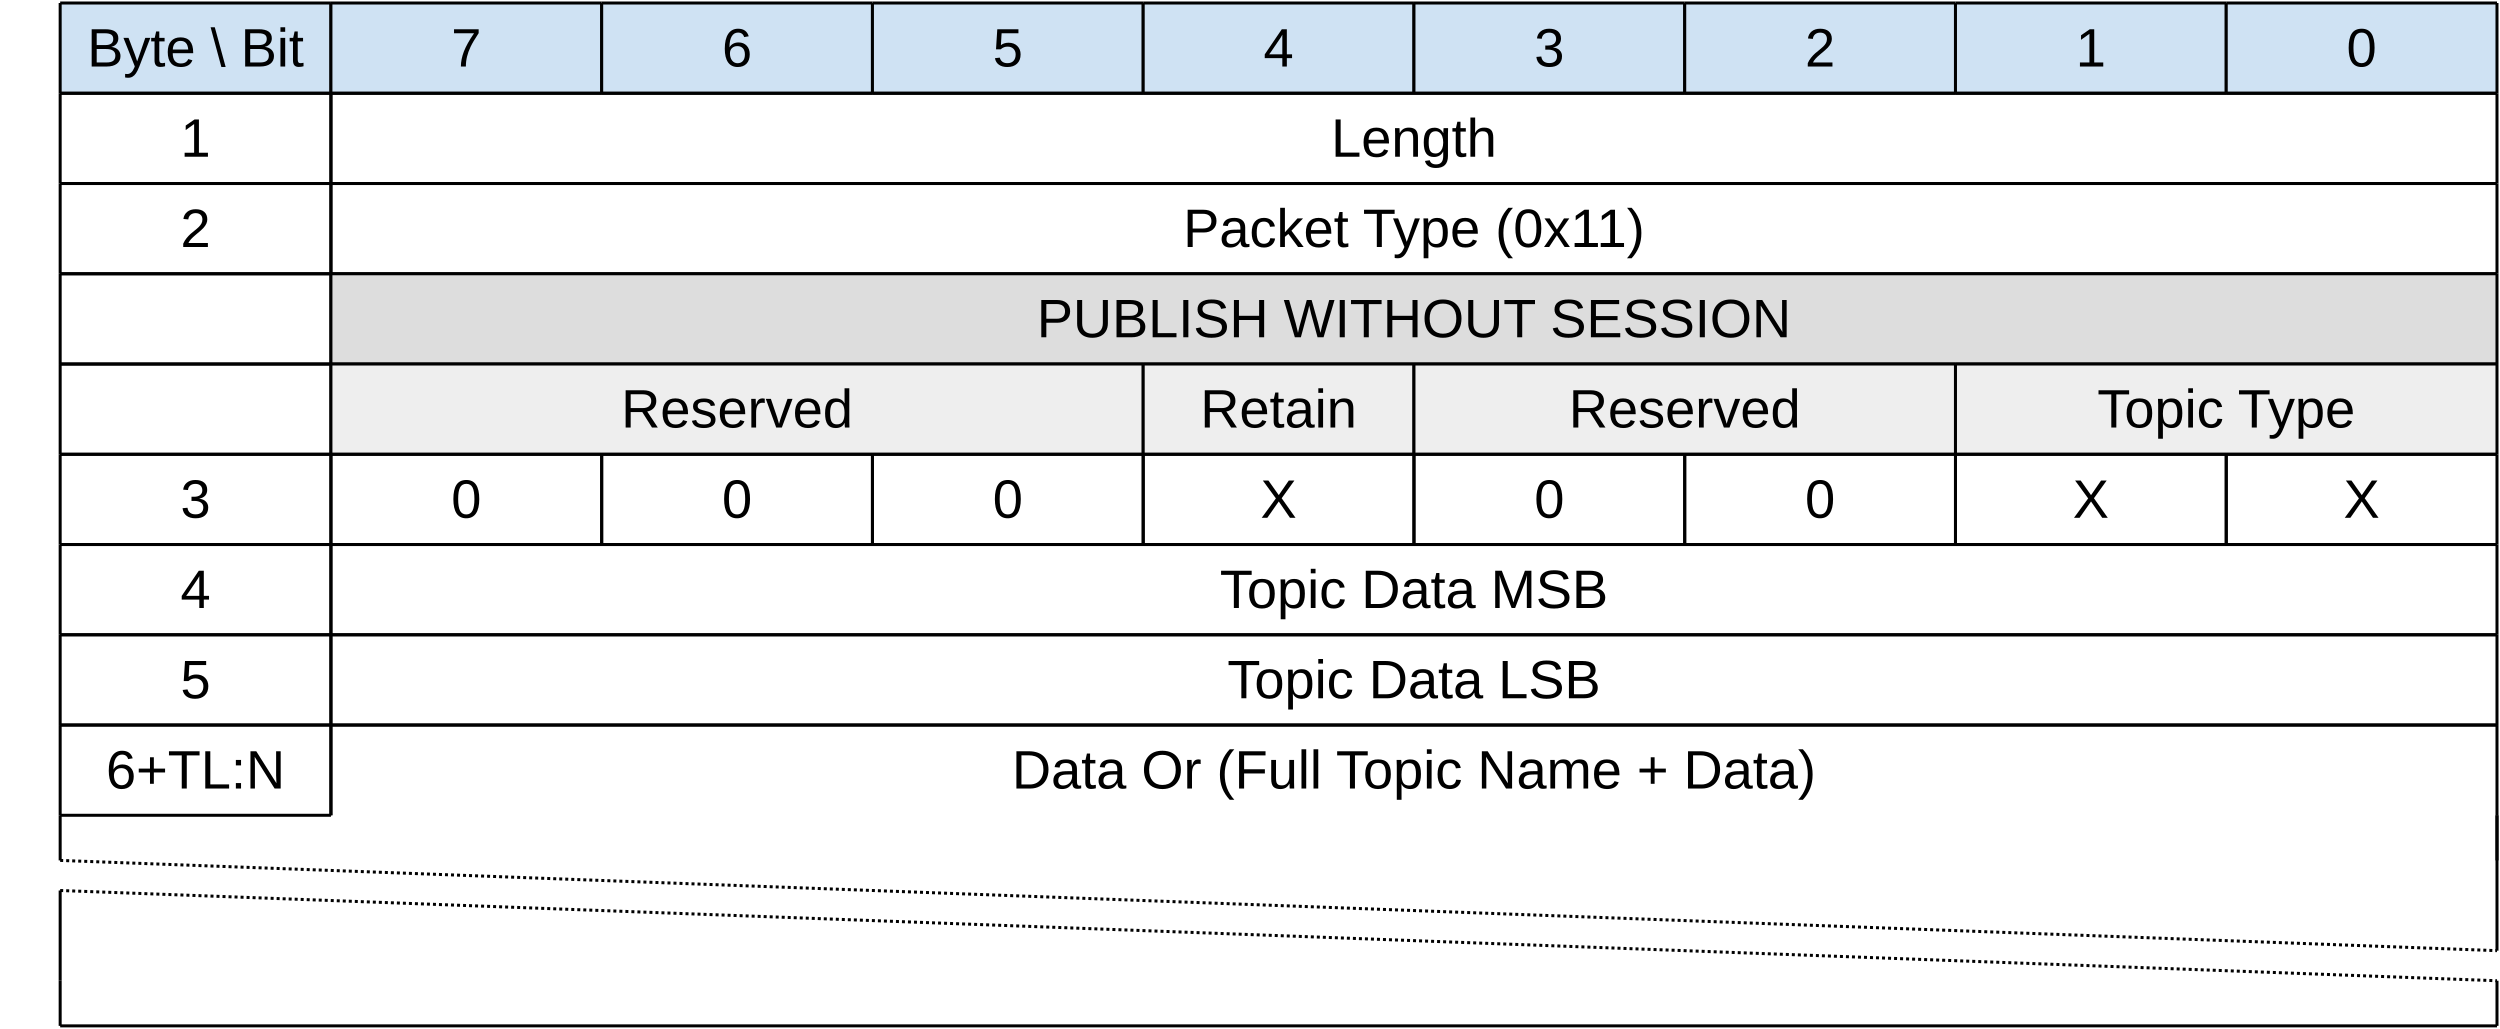
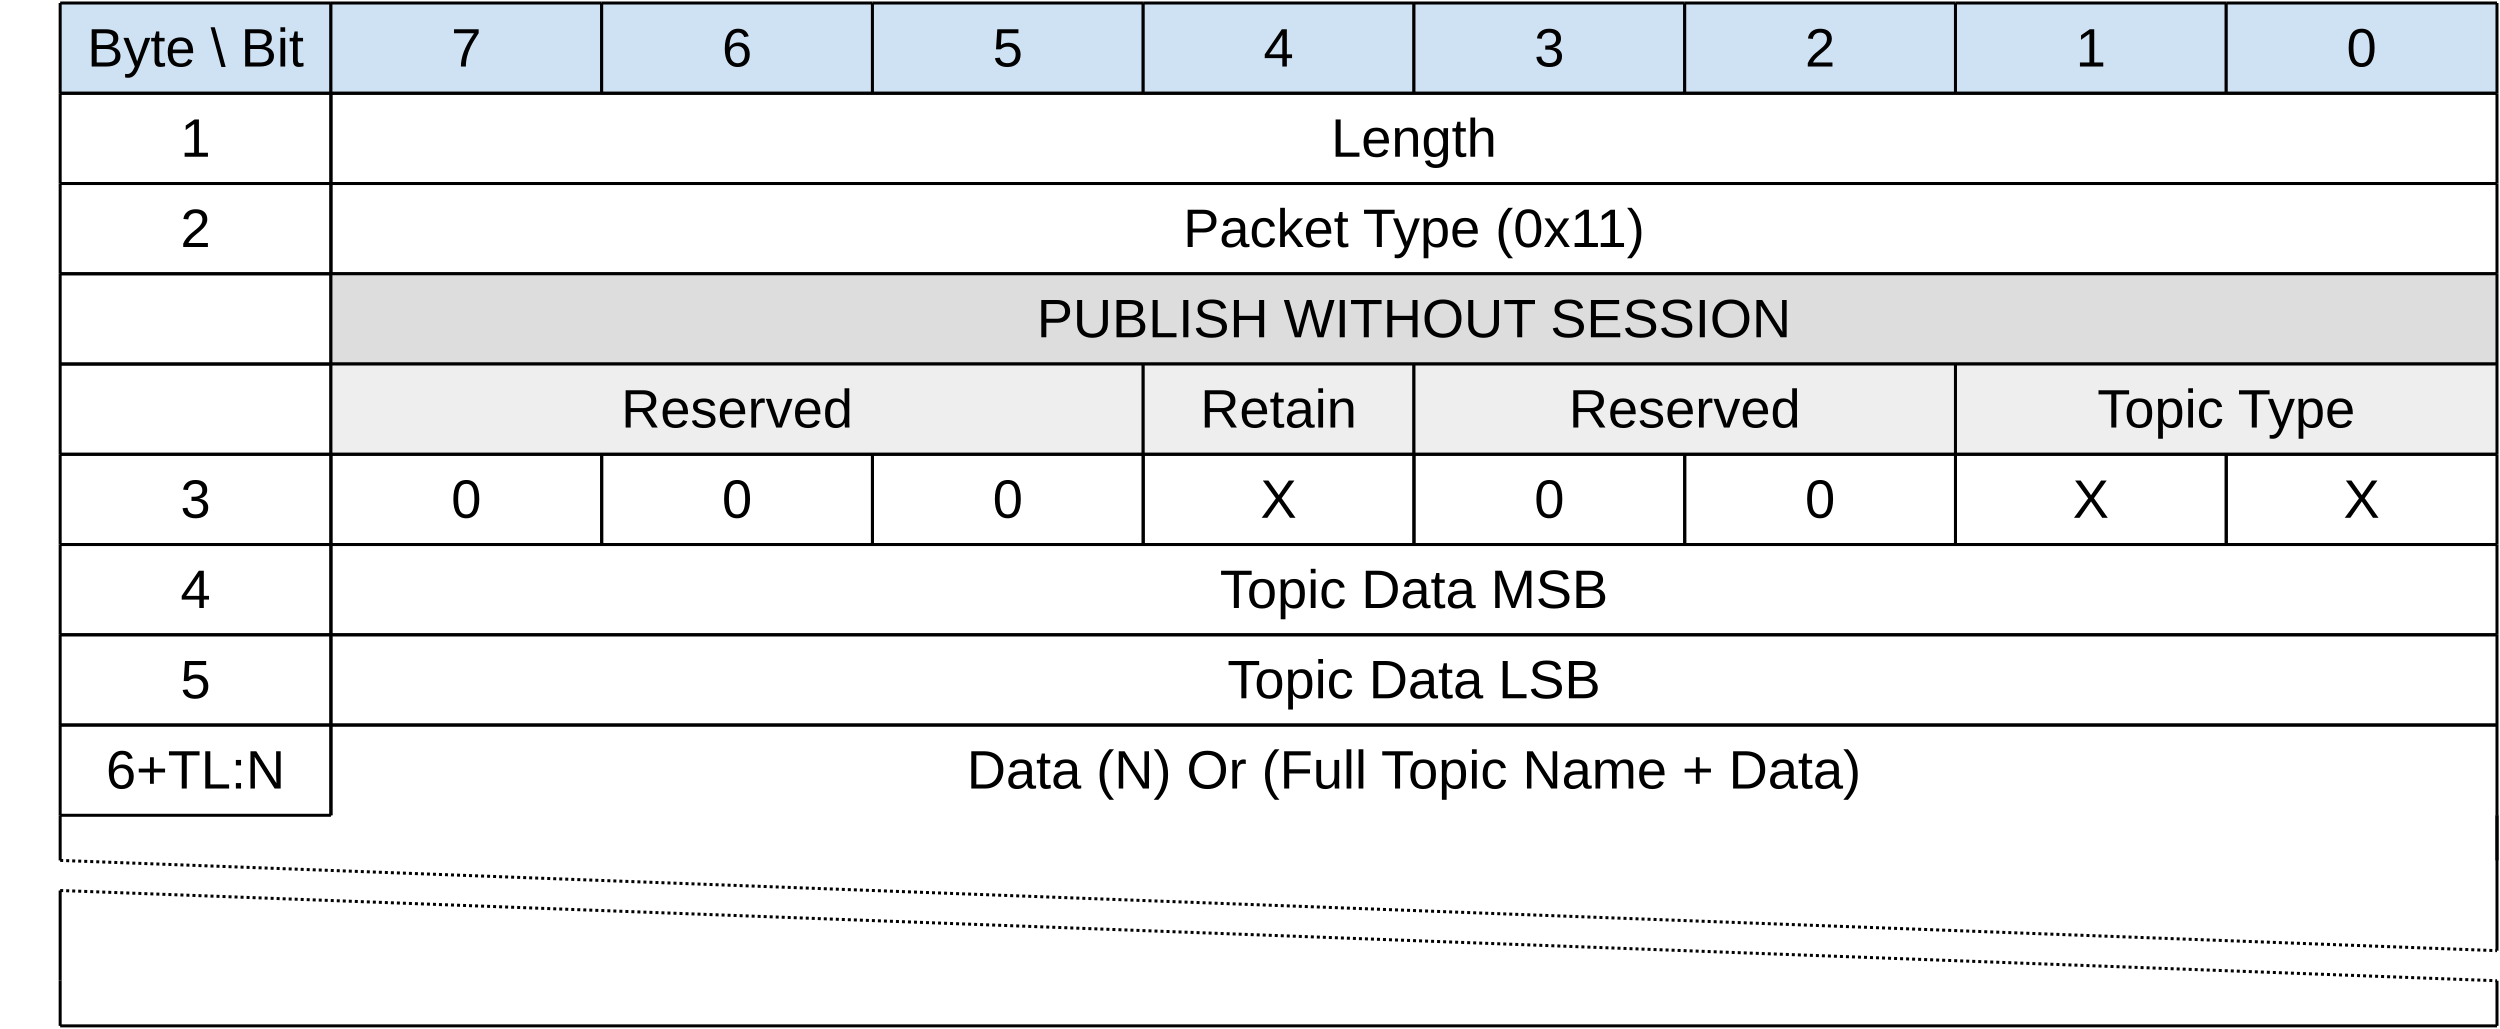
<svg xmlns="http://www.w3.org/2000/svg" version="1.0" width="831" height="342" viewBox="0 0 831 342">
  <rect x="20" y="1" height="30" width="90" fill="#cfe2f3" />
  <line x1="20" y1="1" x2="110" y2="1" stroke="#000000" stroke-width="1" />
  <line x1="20" y1="31" x2="110" y2="31" stroke="#000000" stroke-width="1" />
  <line x1="110" y1="1" x2="110" y2="31" stroke="#000000" stroke-width="1" />
  <line x1="20" y1="1" x2="20" y2="31" stroke="#000000" stroke-width="1" />
  <text font-size="18" font-family="Arial" x="65" y="17" text-anchor="middle" dominant-baseline="middle">Byte \ Bit</text>
  <rect x="110" y="1" height="30" width="90" fill="#cfe2f3" />
  <line x1="110" y1="1" x2="200" y2="1" stroke="#000000" stroke-width="1" />
  <line x1="110" y1="31" x2="200" y2="31" stroke="#000000" stroke-width="1" />
  <line x1="200" y1="1" x2="200" y2="31" stroke="#000000" stroke-width="1" />
  <line x1="110" y1="1" x2="110" y2="31" stroke="#000000" stroke-width="1" />
  <text font-size="18" font-family="Arial" x="155" y="17" text-anchor="middle" dominant-baseline="middle">7</text>
  <rect x="200" y="1" height="30" width="90" fill="#cfe2f3" />
  <line x1="200" y1="1" x2="290" y2="1" stroke="#000000" stroke-width="1" />
  <line x1="200" y1="31" x2="290" y2="31" stroke="#000000" stroke-width="1" />
  <line x1="290" y1="1" x2="290" y2="31" stroke="#000000" stroke-width="1" />
  <line x1="200" y1="1" x2="200" y2="31" stroke="#000000" stroke-width="1" />
  <text font-size="18" font-family="Arial" x="245" y="17" text-anchor="middle" dominant-baseline="middle">6</text>
  <rect x="290" y="1" height="30" width="90" fill="#cfe2f3" />
  <line x1="290" y1="1" x2="380" y2="1" stroke="#000000" stroke-width="1" />
  <line x1="290" y1="31" x2="380" y2="31" stroke="#000000" stroke-width="1" />
  <line x1="380" y1="1" x2="380" y2="31" stroke="#000000" stroke-width="1" />
  <line x1="290" y1="1" x2="290" y2="31" stroke="#000000" stroke-width="1" />
  <text font-size="18" font-family="Arial" x="335" y="17" text-anchor="middle" dominant-baseline="middle">5</text>
  <rect x="380" y="1" height="30" width="90" fill="#cfe2f3" />
  <line x1="380" y1="1" x2="470" y2="1" stroke="#000000" stroke-width="1" />
  <line x1="380" y1="31" x2="470" y2="31" stroke="#000000" stroke-width="1" />
  <line x1="470" y1="1" x2="470" y2="31" stroke="#000000" stroke-width="1" />
  <line x1="380" y1="1" x2="380" y2="31" stroke="#000000" stroke-width="1" />
  <text font-size="18" font-family="Arial" x="425" y="17" text-anchor="middle" dominant-baseline="middle">4</text>
  <rect x="470" y="1" height="30" width="90" fill="#cfe2f3" />
  <line x1="470" y1="1" x2="560" y2="1" stroke="#000000" stroke-width="1" />
  <line x1="470" y1="31" x2="560" y2="31" stroke="#000000" stroke-width="1" />
  <line x1="560" y1="1" x2="560" y2="31" stroke="#000000" stroke-width="1" />
  <line x1="470" y1="1" x2="470" y2="31" stroke="#000000" stroke-width="1" />
  <text font-size="18" font-family="Arial" x="515" y="17" text-anchor="middle" dominant-baseline="middle">3</text>
  <rect x="560" y="1" height="30" width="90" fill="#cfe2f3" />
  <line x1="560" y1="1" x2="650" y2="1" stroke="#000000" stroke-width="1" />
  <line x1="560" y1="31" x2="650" y2="31" stroke="#000000" stroke-width="1" />
  <line x1="650" y1="1" x2="650" y2="31" stroke="#000000" stroke-width="1" />
  <line x1="560" y1="1" x2="560" y2="31" stroke="#000000" stroke-width="1" />
  <text font-size="18" font-family="Arial" x="605" y="17" text-anchor="middle" dominant-baseline="middle">2</text>
  <rect x="650" y="1" height="30" width="90" fill="#cfe2f3" />
  <line x1="650" y1="1" x2="740" y2="1" stroke="#000000" stroke-width="1" />
  <line x1="650" y1="31" x2="740" y2="31" stroke="#000000" stroke-width="1" />
  <line x1="740" y1="1" x2="740" y2="31" stroke="#000000" stroke-width="1" />
  <line x1="650" y1="1" x2="650" y2="31" stroke="#000000" stroke-width="1" />
  <text font-size="18" font-family="Arial" x="695" y="17" text-anchor="middle" dominant-baseline="middle">1</text>
  <rect x="740" y="1" height="30" width="90" fill="#cfe2f3" />
  <line x1="740" y1="1" x2="830" y2="1" stroke="#000000" stroke-width="1" />
  <line x1="740" y1="31" x2="830" y2="31" stroke="#000000" stroke-width="1" />
  <line x1="830" y1="1" x2="830" y2="31" stroke="#000000" stroke-width="1" />
  <line x1="740" y1="1" x2="740" y2="31" stroke="#000000" stroke-width="1" />
  <text font-size="18" font-family="Arial" x="785" y="17" text-anchor="middle" dominant-baseline="middle">0</text>
  <text font-size="18" font-family="Arial" x="15" y="16" text-anchor="end"> </text>
  <text font-size="18" font-family="Arial" x="15" y="46" text-anchor="end"> </text>
  <line x1="20" y1="31" x2="110" y2="31" stroke="#000000" stroke-width="1" />
  <line x1="20" y1="61" x2="110" y2="61" stroke="#000000" stroke-width="1" />
  <line x1="110" y1="31" x2="110" y2="61" stroke="#000000" stroke-width="1" />
  <line x1="20" y1="31" x2="20" y2="61" stroke="#000000" stroke-width="1" />
  <text font-size="18" font-family="Arial" x="65" y="47" text-anchor="middle" dominant-baseline="middle">1</text>
  <line x1="110" y1="31" x2="830" y2="31" stroke="#000000" stroke-width="1" />
  <line x1="110" y1="61" x2="830" y2="61" stroke="#000000" stroke-width="1" />
  <line x1="830" y1="31" x2="830" y2="61" stroke="#000000" stroke-width="1" />
  <line x1="110" y1="31" x2="110" y2="61" stroke="#000000" stroke-width="1" />
  <text font-size="18" font-family="Arial" x="470" y="47" text-anchor="middle" dominant-baseline="middle">Length</text>
  <text font-size="18" font-family="Arial" x="15" y="76" text-anchor="end"> </text>
  <line x1="20" y1="61" x2="110" y2="61" stroke="#000000" stroke-width="1" />
  <line x1="20" y1="91" x2="110" y2="91" stroke="#000000" stroke-width="1" />
  <line x1="110" y1="61" x2="110" y2="91" stroke="#000000" stroke-width="1" />
  <line x1="20" y1="61" x2="20" y2="91" stroke="#000000" stroke-width="1" />
  <text font-size="18" font-family="Arial" x="65" y="77" text-anchor="middle" dominant-baseline="middle">2</text>
  <line x1="110" y1="61" x2="830" y2="61" stroke="#000000" stroke-width="1" />
  <line x1="110" y1="91" x2="830" y2="91" stroke="#000000" stroke-width="1" />
  <line x1="830" y1="61" x2="830" y2="91" stroke="#000000" stroke-width="1" />
  <line x1="110" y1="61" x2="110" y2="91" stroke="#000000" stroke-width="1" />
  <text font-size="18" font-family="Arial" x="470" y="77" text-anchor="middle" dominant-baseline="middle">Packet Type (0x11)</text>
  <text font-size="18" font-family="Arial" x="15" y="106" text-anchor="end"> </text>
  <line x1="20" y1="91" x2="110" y2="91" stroke="#000000" stroke-width="1" />
  <line x1="20" y1="121" x2="110" y2="121" stroke="#000000" stroke-width="1" />
  <line x1="110" y1="91" x2="110" y2="121" stroke="#000000" stroke-width="1" />
  <line x1="20" y1="91" x2="20" y2="121" stroke="#000000" stroke-width="1" />
  <rect x="110" y="91" height="30" width="720" fill="#dddddd" />
  <line x1="110" y1="91" x2="830" y2="91" stroke="#000000" stroke-width="1" />
  <line x1="110" y1="121" x2="830" y2="121" stroke="#000000" stroke-width="1" />
  <line x1="830" y1="91" x2="830" y2="121" stroke="#000000" stroke-width="1" />
  <line x1="110" y1="91" x2="110" y2="121" stroke="#000000" stroke-width="1" />
  <text font-size="18" font-family="Arial" x="470" y="107" text-anchor="middle" dominant-baseline="middle">PUBLISH WITHOUT SESSION</text>
  <text font-size="18" font-family="Arial" x="15" y="136" text-anchor="end"> </text>
  <line x1="20" y1="121" x2="110" y2="121" stroke="#000000" stroke-width="1" />
  <line x1="20" y1="151" x2="110" y2="151" stroke="#000000" stroke-width="1" />
  <line x1="110" y1="121" x2="110" y2="151" stroke="#000000" stroke-width="1" />
  <line x1="20" y1="121" x2="20" y2="151" stroke="#000000" stroke-width="1" />
  <rect x="110" y="121" height="30" width="270" fill="#eeeeee" />
  <line x1="110" y1="121" x2="380" y2="121" stroke="#000000" stroke-width="1" />
  <line x1="110" y1="151" x2="380" y2="151" stroke="#000000" stroke-width="1" />
  <line x1="380" y1="121" x2="380" y2="151" stroke="#000000" stroke-width="1" />
  <line x1="110" y1="121" x2="110" y2="151" stroke="#000000" stroke-width="1" />
  <text font-size="18" font-family="Arial" x="245" y="137" text-anchor="middle" dominant-baseline="middle">Reserved</text>
  <rect x="380" y="121" height="30" width="90" fill="#eeeeee" />
  <line x1="380" y1="121" x2="470" y2="121" stroke="#000000" stroke-width="1" />
  <line x1="380" y1="151" x2="470" y2="151" stroke="#000000" stroke-width="1" />
  <line x1="470" y1="121" x2="470" y2="151" stroke="#000000" stroke-width="1" />
  <line x1="380" y1="121" x2="380" y2="151" stroke="#000000" stroke-width="1" />
  <text font-size="18" font-family="Arial" x="425" y="137" text-anchor="middle" dominant-baseline="middle">Retain</text>
  <rect x="470" y="121" height="30" width="180" fill="#eeeeee" />
  <line x1="470" y1="121" x2="650" y2="121" stroke="#000000" stroke-width="1" />
  <line x1="470" y1="151" x2="650" y2="151" stroke="#000000" stroke-width="1" />
  <line x1="650" y1="121" x2="650" y2="151" stroke="#000000" stroke-width="1" />
  <line x1="470" y1="121" x2="470" y2="151" stroke="#000000" stroke-width="1" />
  <text font-size="18" font-family="Arial" x="560" y="137" text-anchor="middle" dominant-baseline="middle">Reserved</text>
  <rect x="650" y="121" height="30" width="180" fill="#eeeeee" />
  <line x1="650" y1="121" x2="830" y2="121" stroke="#000000" stroke-width="1" />
  <line x1="650" y1="151" x2="830" y2="151" stroke="#000000" stroke-width="1" />
  <line x1="830" y1="121" x2="830" y2="151" stroke="#000000" stroke-width="1" />
  <line x1="650" y1="121" x2="650" y2="151" stroke="#000000" stroke-width="1" />
  <text font-size="18" font-family="Arial" x="740" y="137" text-anchor="middle" dominant-baseline="middle">Topic Type</text>
  <text font-size="18" font-family="Arial" x="15" y="166" text-anchor="end"> </text>
  <line x1="20" y1="151" x2="110" y2="151" stroke="#000000" stroke-width="1" />
  <line x1="20" y1="181" x2="110" y2="181" stroke="#000000" stroke-width="1" />
  <line x1="110" y1="151" x2="110" y2="181" stroke="#000000" stroke-width="1" />
  <line x1="20" y1="151" x2="20" y2="181" stroke="#000000" stroke-width="1" />
  <text font-size="18" font-family="Arial" x="65" y="167" text-anchor="middle" dominant-baseline="middle">3</text>
  <line x1="110" y1="151" x2="200" y2="151" stroke="#000000" stroke-width="1" />
  <line x1="110" y1="181" x2="200" y2="181" stroke="#000000" stroke-width="1" />
  <line x1="200" y1="151" x2="200" y2="181" stroke="#000000" stroke-width="1" />
  <line x1="110" y1="151" x2="110" y2="181" stroke="#000000" stroke-width="1" />
  <text font-size="18" font-family="Arial" x="155" y="167" text-anchor="middle" dominant-baseline="middle">0</text>
  <line x1="200" y1="151" x2="290" y2="151" stroke="#000000" stroke-width="1" />
  <line x1="200" y1="181" x2="290" y2="181" stroke="#000000" stroke-width="1" />
  <line x1="290" y1="151" x2="290" y2="181" stroke="#000000" stroke-width="1" />
  <line x1="200" y1="151" x2="200" y2="181" stroke="#000000" stroke-width="1" />
  <text font-size="18" font-family="Arial" x="245" y="167" text-anchor="middle" dominant-baseline="middle">0</text>
  <line x1="290" y1="151" x2="380" y2="151" stroke="#000000" stroke-width="1" />
  <line x1="290" y1="181" x2="380" y2="181" stroke="#000000" stroke-width="1" />
  <line x1="380" y1="151" x2="380" y2="181" stroke="#000000" stroke-width="1" />
  <line x1="290" y1="151" x2="290" y2="181" stroke="#000000" stroke-width="1" />
  <text font-size="18" font-family="Arial" x="335" y="167" text-anchor="middle" dominant-baseline="middle">0</text>
  <line x1="380" y1="151" x2="470" y2="151" stroke="#000000" stroke-width="1" />
  <line x1="380" y1="181" x2="470" y2="181" stroke="#000000" stroke-width="1" />
  <line x1="470" y1="151" x2="470" y2="181" stroke="#000000" stroke-width="1" />
  <line x1="380" y1="151" x2="380" y2="181" stroke="#000000" stroke-width="1" />
  <text font-size="18" font-family="Arial" x="425" y="167" text-anchor="middle" dominant-baseline="middle">X</text>
  <line x1="470" y1="151" x2="560" y2="151" stroke="#000000" stroke-width="1" />
  <line x1="470" y1="181" x2="560" y2="181" stroke="#000000" stroke-width="1" />
  <line x1="560" y1="151" x2="560" y2="181" stroke="#000000" stroke-width="1" />
  <line x1="470" y1="151" x2="470" y2="181" stroke="#000000" stroke-width="1" />
  <text font-size="18" font-family="Arial" x="515" y="167" text-anchor="middle" dominant-baseline="middle">0</text>
  <line x1="560" y1="151" x2="650" y2="151" stroke="#000000" stroke-width="1" />
  <line x1="560" y1="181" x2="650" y2="181" stroke="#000000" stroke-width="1" />
  <line x1="650" y1="151" x2="650" y2="181" stroke="#000000" stroke-width="1" />
  <line x1="560" y1="151" x2="560" y2="181" stroke="#000000" stroke-width="1" />
  <text font-size="18" font-family="Arial" x="605" y="167" text-anchor="middle" dominant-baseline="middle">0</text>
  <line x1="650" y1="151" x2="740" y2="151" stroke="#000000" stroke-width="1" />
  <line x1="650" y1="181" x2="740" y2="181" stroke="#000000" stroke-width="1" />
  <line x1="740" y1="151" x2="740" y2="181" stroke="#000000" stroke-width="1" />
  <line x1="650" y1="151" x2="650" y2="181" stroke="#000000" stroke-width="1" />
  <text font-size="18" font-family="Arial" x="695" y="167" text-anchor="middle" dominant-baseline="middle">X</text>
  <line x1="740" y1="151" x2="830" y2="151" stroke="#000000" stroke-width="1" />
  <line x1="740" y1="181" x2="830" y2="181" stroke="#000000" stroke-width="1" />
  <line x1="830" y1="151" x2="830" y2="181" stroke="#000000" stroke-width="1" />
  <line x1="740" y1="151" x2="740" y2="181" stroke="#000000" stroke-width="1" />
  <text font-size="18" font-family="Arial" x="785" y="167" text-anchor="middle" dominant-baseline="middle">X</text>
  <text font-size="18" font-family="Arial" x="15" y="196" text-anchor="end"> </text>
  <line x1="20" y1="181" x2="110" y2="181" stroke="#000000" stroke-width="1" />
  <line x1="20" y1="211" x2="110" y2="211" stroke="#000000" stroke-width="1" />
  <line x1="110" y1="181" x2="110" y2="211" stroke="#000000" stroke-width="1" />
  <line x1="20" y1="181" x2="20" y2="211" stroke="#000000" stroke-width="1" />
  <text font-size="18" font-family="Arial" x="65" y="197" text-anchor="middle" dominant-baseline="middle">4</text>
  <line x1="110" y1="181" x2="830" y2="181" stroke="#000000" stroke-width="1" />
  <line x1="110" y1="211" x2="830" y2="211" stroke="#000000" stroke-width="1" />
  <line x1="830" y1="181" x2="830" y2="211" stroke="#000000" stroke-width="1" />
  <line x1="110" y1="181" x2="110" y2="211" stroke="#000000" stroke-width="1" />
  <text font-size="18" font-family="Arial" x="470" y="197" text-anchor="middle" dominant-baseline="middle">Topic Data MSB</text>
  <text font-size="18" font-family="Arial" x="15" y="226" text-anchor="end"> </text>
  <line x1="20" y1="211" x2="110" y2="211" stroke="#000000" stroke-width="1" />
  <line x1="20" y1="241" x2="110" y2="241" stroke="#000000" stroke-width="1" />
  <line x1="110" y1="211" x2="110" y2="241" stroke="#000000" stroke-width="1" />
  <line x1="20" y1="211" x2="20" y2="241" stroke="#000000" stroke-width="1" />
  <text font-size="18" font-family="Arial" x="65" y="227" text-anchor="middle" dominant-baseline="middle">5</text>
  <line x1="110" y1="211" x2="830" y2="211" stroke="#000000" stroke-width="1" />
  <line x1="110" y1="241" x2="830" y2="241" stroke="#000000" stroke-width="1" />
  <line x1="830" y1="211" x2="830" y2="241" stroke="#000000" stroke-width="1" />
  <line x1="110" y1="211" x2="110" y2="241" stroke="#000000" stroke-width="1" />
  <text font-size="18" font-family="Arial" x="470" y="227" text-anchor="middle" dominant-baseline="middle">Topic Data LSB</text>
  <text font-size="18" font-family="Arial" x="15" y="256" text-anchor="end"> </text>
  <line x1="20" y1="241" x2="110" y2="241" stroke="#000000" stroke-width="1" />
  <line x1="20" y1="271" x2="110" y2="271" stroke="#000000" stroke-width="1" />
  <line x1="110" y1="241" x2="110" y2="271" stroke="#000000" stroke-width="1" />
  <line x1="20" y1="241" x2="20" y2="271" stroke="#000000" stroke-width="1" />
  <text font-size="18" font-family="Arial" x="65" y="257" text-anchor="middle" dominant-baseline="middle">6+TL:N</text>
  <line x1="110" y1="241" x2="830" y2="241" stroke="#000000" stroke-width="1" />
  <line x1="830" y1="241" x2="830" y2="271" stroke="#000000" stroke-width="1" />
  <line x1="110" y1="241" x2="110" y2="271" stroke="#000000" stroke-width="1" />
-   <text font-size="18" font-family="Arial" x="470" y="257" text-anchor="middle" dominant-baseline="middle">Data Or (Full Topic Name + Data)</text>
+   <text font-size="18" font-family="Arial" x="470" y="257" text-anchor="middle" dominant-baseline="middle">Data (N) Or (Full Topic Name + Data)</text>
  <text font-size="18" font-family="Arial" x="15" y="286" text-anchor="end"> </text>
  <line x1="20" y1="271" x2="20" y2="286" stroke="#000000" stroke-width="1" />
  <line x1="830" y1="271" x2="830" y2="286" stroke="#000000" stroke-width="1" />
  <line stroke-dasharray="1,1" x1="20" y1="286" x2="830" y2="316" stroke="#000000" stroke-width="1" />
  <line x1="830" y1="271" x2="830" y2="316" stroke="#000000" stroke-width="1" />
  <line stroke-dasharray="1,1" x1="20" y1="296" x2="830" y2="326" stroke="#000000" stroke-width="1" />
  <line x1="20" y1="296" x2="20" y2="326" stroke="#000000" stroke-width="1" />
  <line x1="20" y1="326" x2="20" y2="341" stroke="#000000" stroke-width="1" />
  <line x1="830" y1="326" x2="830" y2="341" stroke="#000000" stroke-width="1" />
  <text font-size="18" font-family="Arial" x="15" y="356" text-anchor="end"> </text>
  <line x1="20" y1="341" x2="830" y2="341" stroke="#000000" stroke-width="1" />
</svg>
